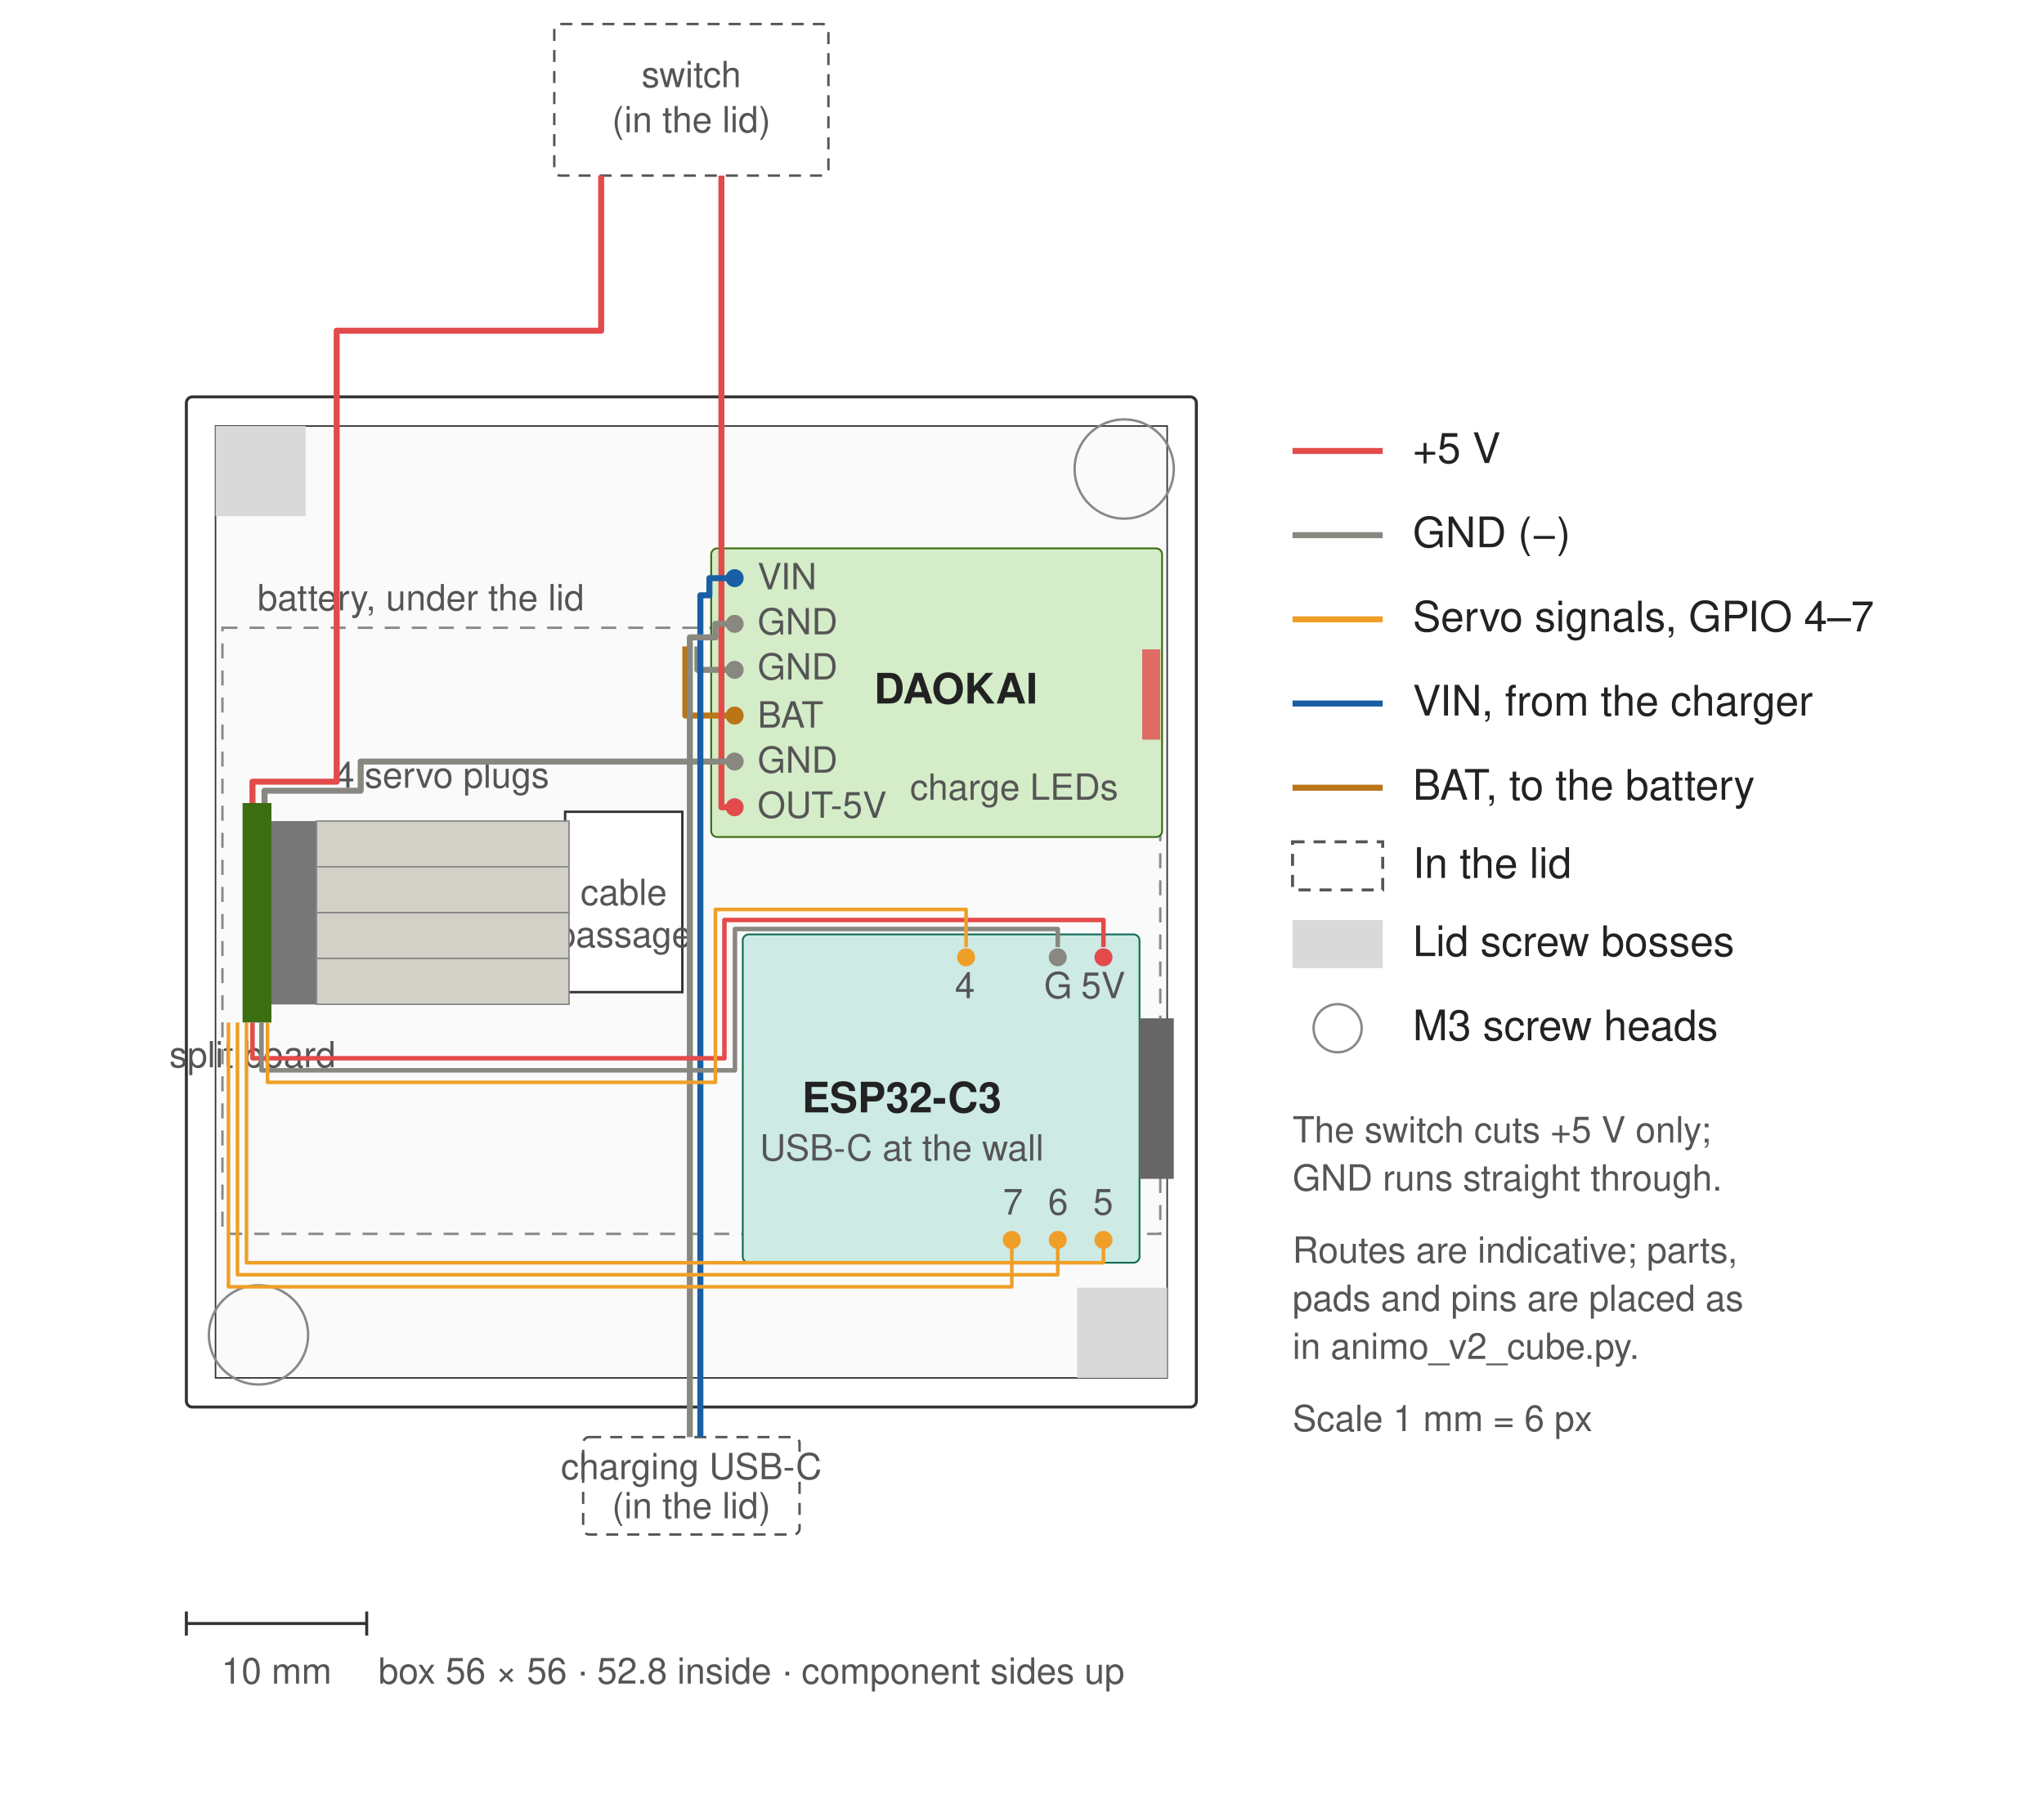
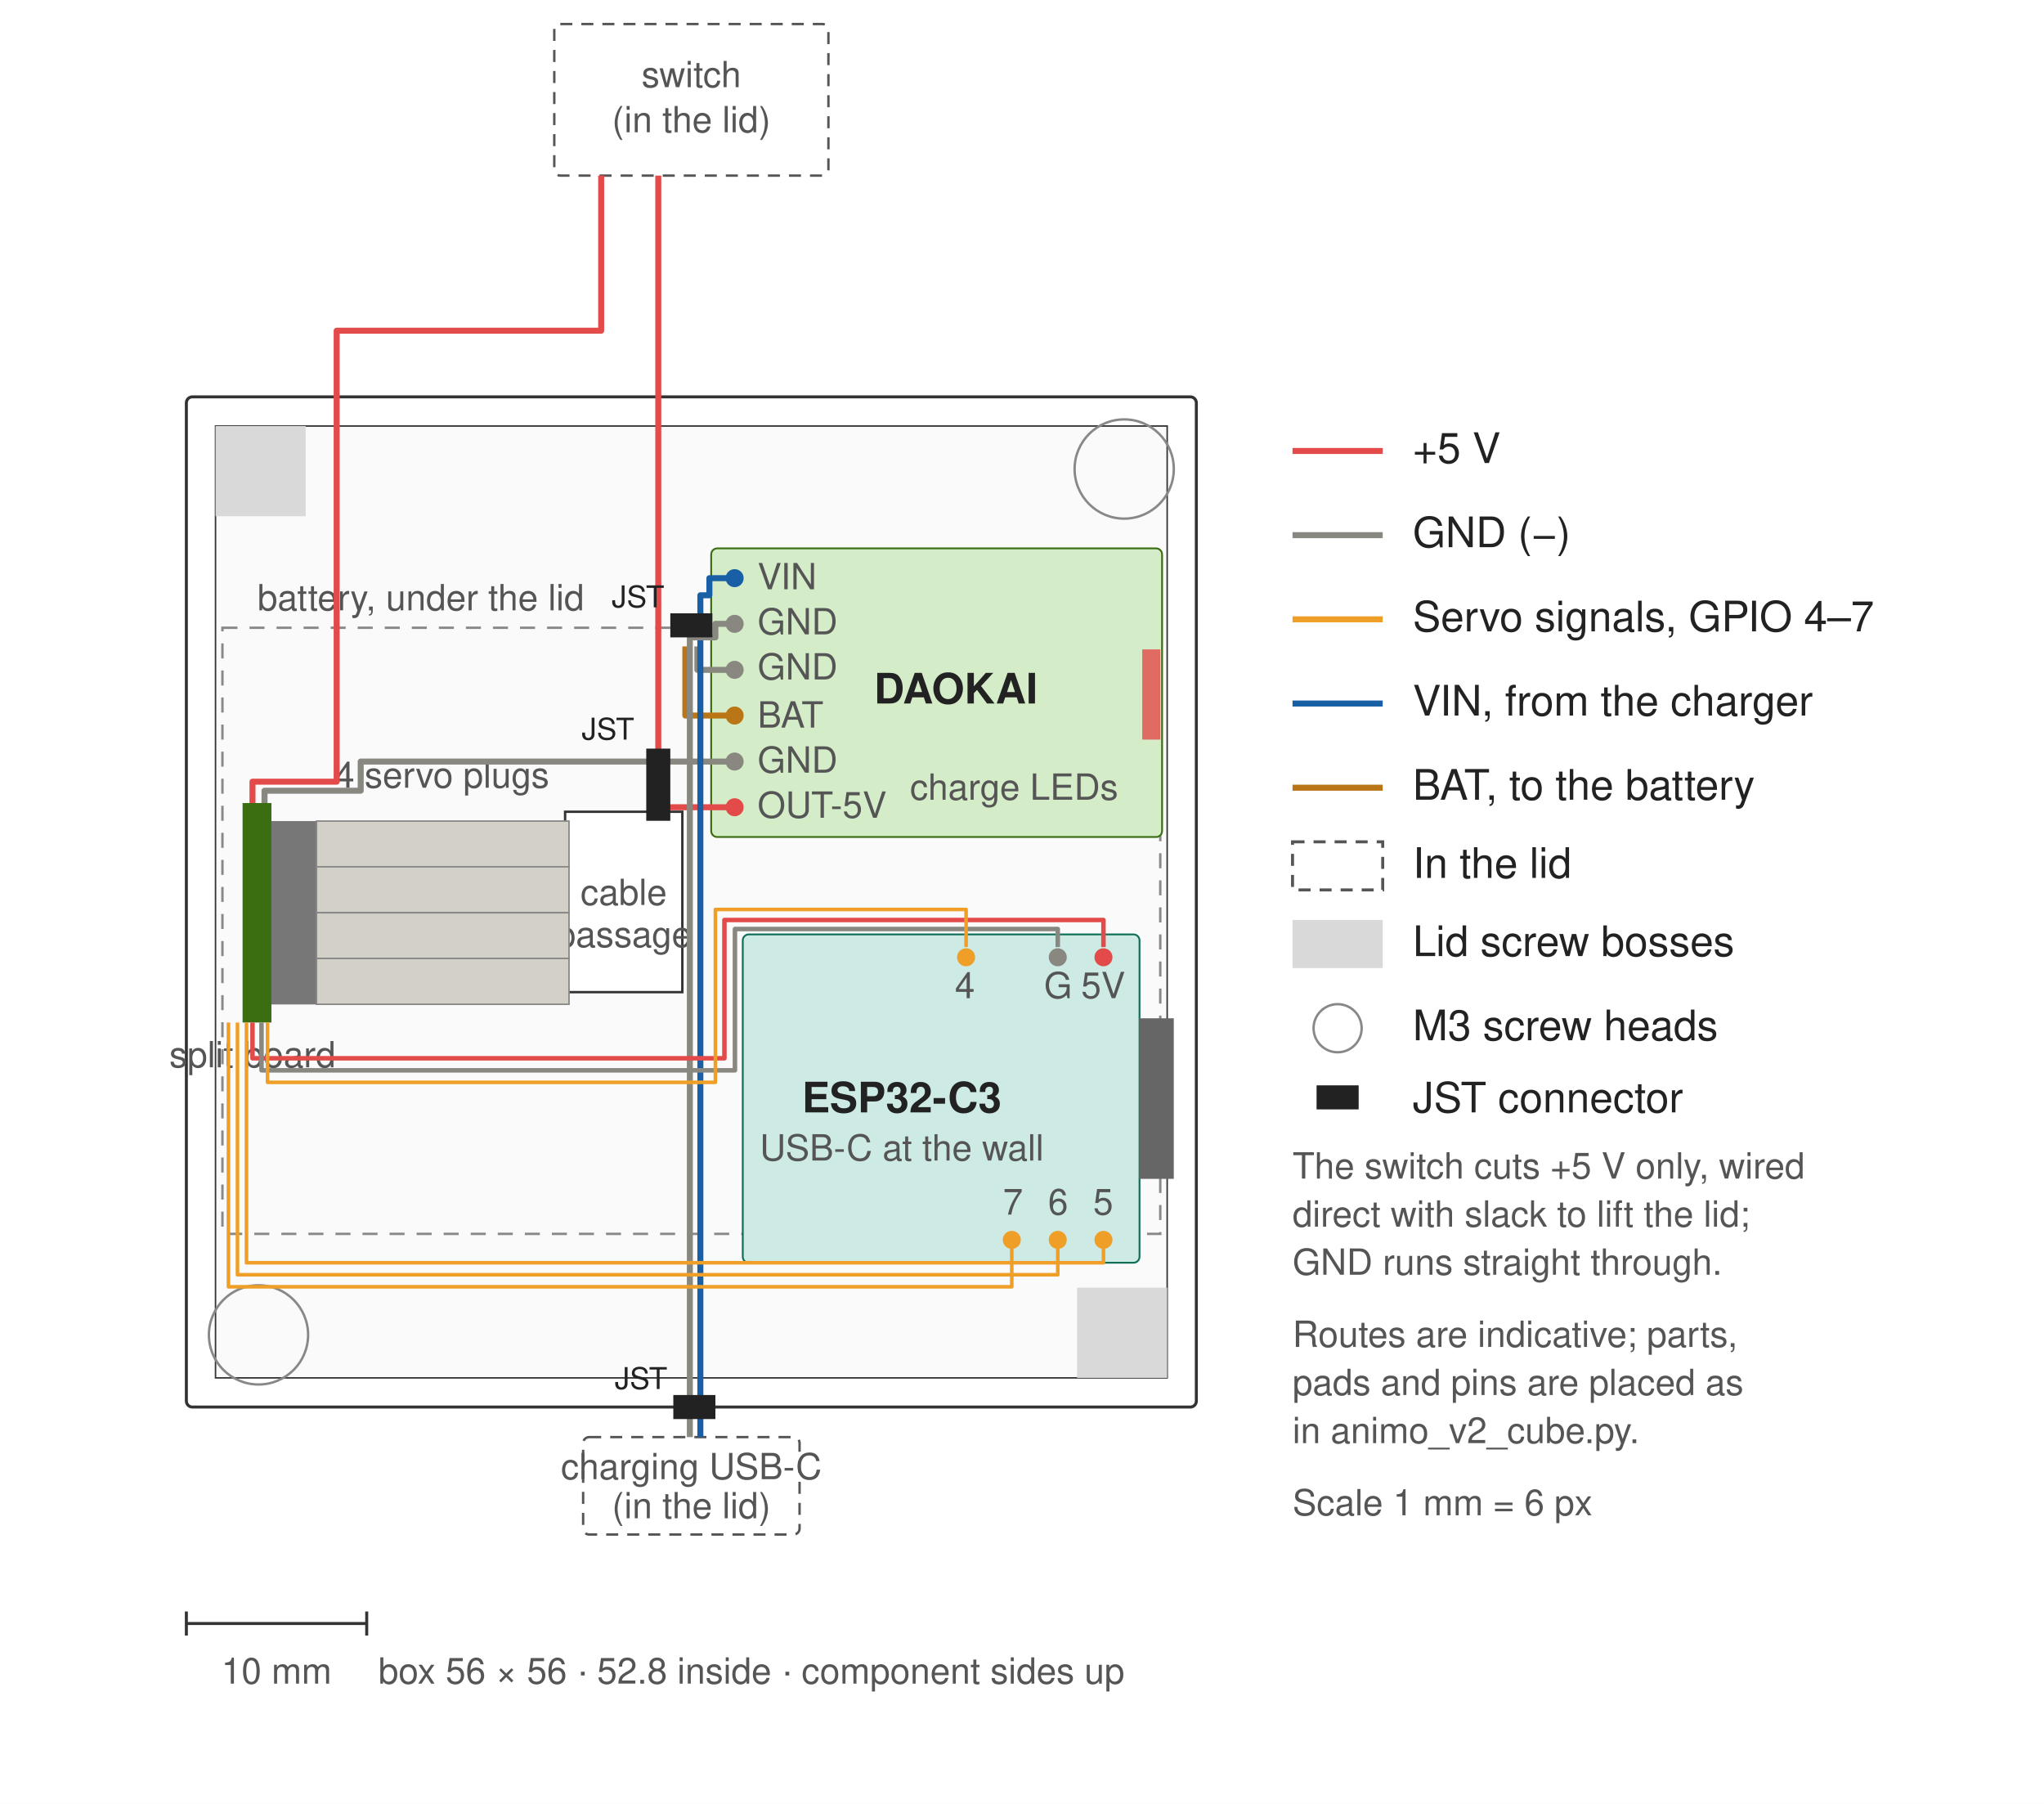
<svg xmlns="http://www.w3.org/2000/svg" width="680" height="600" viewBox="0 0 680 600" font-family="Helvetica, Arial, sans-serif" role="img">
  <style>
    .t  { font-size: 14px; fill: #222; }
    .ts { font-size: 12px; fill: #555; }
    .th { font-size: 14px; font-weight: bold; fill: #222; }
  </style>
  <rect width="680" height="600" fill="#ffffff" />
  <g transform="translate(0,70)">
    <rect x="62" y="62" width="336" height="336" rx="2" fill="none" stroke="#333" stroke-width="1" />
    <rect x="71.7" y="71.7" width="316.6" height="316.6" fill="#fafafa" stroke="#333" stroke-width="0.5" />
    <rect x="71.7" y="71.7" width="30" height="30" fill="#d9d9d9" />
    <rect x="358.3" y="358.3" width="30" height="30" fill="#d9d9d9" />
    <circle cx="374" cy="86" r="16.5" fill="none" stroke="#888" stroke-width="0.8" />
    <circle cx="86" cy="374" r="16.5" fill="none" stroke="#888" stroke-width="0.8" />
    <rect x="74" y="138.8" width="312" height="201.6" fill="none" stroke="#888" stroke-width="0.8" stroke-dasharray="5 4" />
    <text class="ts" x="140" y="133" text-anchor="middle">battery, under the lid</text>
    <rect x="184.4" y="-62" width="91.2" height="50.4" rx="2" fill="#ffffff" stroke="#555" stroke-width="0.8" stroke-dasharray="4 3" />
    <text class="ts" x="230" y="-41" text-anchor="middle">switch</text>
    <text class="ts" x="230" y="-26" text-anchor="middle">(in the lid)</text>
    <rect x="194" y="408" width="72" height="32.4" rx="2" fill="#ffffff" stroke="#555" stroke-width="0.8" stroke-dasharray="4 3" />
    <text class="ts" x="230" y="422" text-anchor="middle">charging USB-C</text>
    <text class="ts" x="230" y="435" text-anchor="middle">(in the lid)</text>
    <rect x="236.6" y="112.4" width="150" height="96" rx="2" fill="#d4ecc8" stroke="#3b6d11" stroke-width="0.6" />
    <text class="th" x="318" y="164" text-anchor="middle">DAOKAI</text>
    <rect x="380" y="146" width="6" height="30" fill="#e24b4a" opacity="0.8" />
    <text class="ts" x="372" y="196" text-anchor="end">charge LEDs</text>
    <rect x="247.1" y="240.8" width="132" height="109.2" rx="2" fill="#cdeae4" stroke="#0f6e56" stroke-width="0.6" />
    <rect x="379" y="268.7" width="11.5" height="53.4" fill="#666" />
    <text class="th" x="300" y="300" text-anchor="middle">ESP32-C3</text>
    <text class="ts" x="300" y="316" text-anchor="middle">USB-C at the wall</text>
    <rect x="188" y="200" width="39" height="60" fill="#ffffff" stroke="#333" stroke-width="0.8" />
    <text class="ts" x="207.5" y="231" text-anchor="middle">cable</text>
    <text class="ts" x="207.5" y="245" text-anchor="middle">passage</text>
    <rect x="80.7" y="197.1" width="9.6" height="73" fill="#3b6d11" />
    <rect x="90.3" y="203.1" width="15" height="61" fill="#777" />
    <g fill="#d3d1c7" stroke="#888" stroke-width="0.5">
      <rect x="105.3" y="203.1" width="84" height="15.24" />
      <rect x="105.3" y="218.3" width="84" height="15.24" />
      <rect x="105.3" y="233.6" width="84" height="15.24" />
      <rect x="105.3" y="248.8" width="84" height="15.24" />
    </g>
    <text class="ts" x="147" y="192" text-anchor="middle">4 servo plugs</text>
    <text class="ts" x="84" y="285" text-anchor="middle">split board</text>
    <circle cx="244.4" cy="122.3" r="3" fill="#185fa5" />
    <circle cx="244.4" cy="137.5" r="3" fill="#888780" />
    <circle cx="244.4" cy="152.8" r="3" fill="#888780" />
    <circle cx="244.4" cy="168.0" r="3" fill="#ba7517" />
    <circle cx="244.4" cy="183.3" r="3" fill="#888780" />
    <circle cx="244.4" cy="198.5" r="3" fill="#e24b4a" />
    <g class="ts">
      <text x="252" y="126">VIN</text>
      <text x="252" y="141">GND</text>
      <text x="252" y="156">GND</text>
      <text x="252" y="172">BAT</text>
      <text x="252" y="187">GND</text>
      <text x="252" y="202">OUT-5V</text>
    </g>
    <circle cx="367.1" cy="248.4" r="3" fill="#e24b4a" />
    <circle cx="351.9" cy="248.4" r="3" fill="#888780" />
    <circle cx="321.4" cy="248.4" r="3" fill="#ef9f27" />
    <circle cx="367.1" cy="342.4" r="3" fill="#ef9f27" />
    <circle cx="351.9" cy="342.4" r="3" fill="#ef9f27" />
    <circle cx="336.6" cy="342.4" r="3" fill="#ef9f27" />
    <g class="ts" text-anchor="middle">
      <text x="367" y="262">5V</text>
      <text x="352" y="262">G</text>
      <text x="321" y="262">4</text>
      <text x="367" y="334">5</text>
      <text x="352" y="334">6</text>
      <text x="337" y="334">7</text>
    </g>
    <g fill="none" stroke-linejoin="round">
      <polyline points="244.4,168 228,168 228,145" stroke="#ba7517" stroke-width="2" />
      <polyline points="244.4,152.8 232,152.8 232,145" stroke="#888780" stroke-width="2" />
-       <polyline points="244.4,198.5 240,198.5 240,-11.6" stroke="#e24b4a" stroke-width="2" />
+       <polyline points="244.4,198.5 219,198.5 219,-11.6" stroke="#e24b4a" stroke-width="2" />
      <polyline points="200,-11.6 200,40 112,40 112,190 84,190 84,197.1" stroke="#e24b4a" stroke-width="2" />
      <polyline points="244.4,183.3 120,183.3 120,193 88,193 88,197.1" stroke="#888780" stroke-width="2" />
      <polyline points="244.4,122.3 236,122.3 236,128 233,128 233,408" stroke="#185fa5" stroke-width="2" />
      <polyline points="244.4,137.5 238,137.5 238,142 229.5,142 229.5,408" stroke="#888780" stroke-width="2" />
      <polyline points="84,270.1 84,282 241,282 241,236 367.1,236 367.1,245" stroke="#e24b4a" stroke-width="1.5" />
      <polyline points="87,270.1 87,286 244.5,286 244.5,239 351.9,239 351.9,245" stroke="#888780" stroke-width="1.5" />
      <polyline points="89,270.1 89,290 238,290 238,232.5 321.4,232.5 321.4,245" stroke="#ef9f27" stroke-width="1.2" />
      <polyline points="82,270.1 82,350 367.1,350 367.1,345" stroke="#ef9f27" stroke-width="1.2" />
      <polyline points="79,270.1 79,354 351.9,354 351.9,345" stroke="#ef9f27" stroke-width="1.2" />
      <polyline points="76,270.1 76,358 336.6,358 336.6,345" stroke="#ef9f27" stroke-width="1.2" />
+     </g>
+     <g font-size="10" fill="#222">
+       <rect x="223" y="134" width="14" height="8" fill="#222" />
+       <text x="221" y="132" text-anchor="end">JST</text>
+       <rect x="224" y="394" width="14" height="8" fill="#222" />
+       <text x="222" y="392" text-anchor="end">JST</text>
+       <rect x="215" y="179" width="8" height="24" fill="#222" />
+       <text x="211" y="176" text-anchor="end">JST</text>
    </g>
    <line x1="62" y1="470" x2="122" y2="470" stroke="#333" />
    <line x1="62" y1="466" x2="62" y2="474" stroke="#333" />
    <line x1="122" y1="466" x2="122" y2="474" stroke="#333" />
    <text class="ts" x="92" y="490" text-anchor="middle">10 mm</text>
    <text class="ts" x="250" y="490" text-anchor="middle">box 56 × 56 · 52.8 inside · component sides up</text>
    <line x1="430" y1="80" x2="460" y2="80" stroke="#e24b4a" stroke-width="2" />
    <text class="t" x="470" y="84">+5 V</text>
    <line x1="430" y1="108" x2="460" y2="108" stroke="#888780" stroke-width="2" />
    <text class="t" x="470" y="112">GND (−)</text>
    <line x1="430" y1="136" x2="460" y2="136" stroke="#ef9f27" stroke-width="2" />
    <text class="t" x="470" y="140">Servo signals, GPIO 4–7</text>
    <line x1="430" y1="164" x2="460" y2="164" stroke="#185fa5" stroke-width="2" />
    <text class="t" x="470" y="168">VIN, from the charger</text>
    <line x1="430" y1="192" x2="460" y2="192" stroke="#ba7517" stroke-width="2" />
    <text class="t" x="470" y="196">BAT, to the battery</text>
    <rect x="430" y="210" width="30" height="16" fill="none" stroke="#555" stroke-dasharray="4 3" />
    <text class="t" x="470" y="222">In the lid</text>
    <rect x="430" y="236" width="30" height="16" fill="#d9d9d9" />
    <text class="t" x="470" y="248">Lid screw bosses</text>
    <circle cx="445" cy="272" r="8" fill="none" stroke="#888" stroke-width="0.8" />
    <text class="t" x="470" y="276">M3 screw heads</text>
-     <text class="ts" x="430" y="310">The switch cuts +5 V only;</text>
-     <text class="ts" x="430" y="326">GND runs straight through.</text>
-     <text class="ts" x="430" y="350">Routes are indicative; parts,</text>
-     <text class="ts" x="430" y="366">pads and pins are placed as</text>
-     <text class="ts" x="430" y="382">in animo_v2_cube.py.</text>
-     <text class="ts" x="430" y="406">Scale 1 mm = 6 px</text>
+     <rect x="438" y="291" width="14" height="8" fill="#222" />
+     <text class="t" x="470" y="300">JST connector</text>
+     <text class="ts" x="430" y="322">The switch cuts +5 V only, wired</text>
+     <text class="ts" x="430" y="338">direct with slack to lift the lid;</text>
+     <text class="ts" x="430" y="354">GND runs straight through.</text>
+     <text class="ts" x="430" y="378">Routes are indicative; parts,</text>
+     <text class="ts" x="430" y="394">pads and pins are placed as</text>
+     <text class="ts" x="430" y="410">in animo_v2_cube.py.</text>
+     <text class="ts" x="430" y="434">Scale 1 mm = 6 px</text>
  </g>
</svg>
